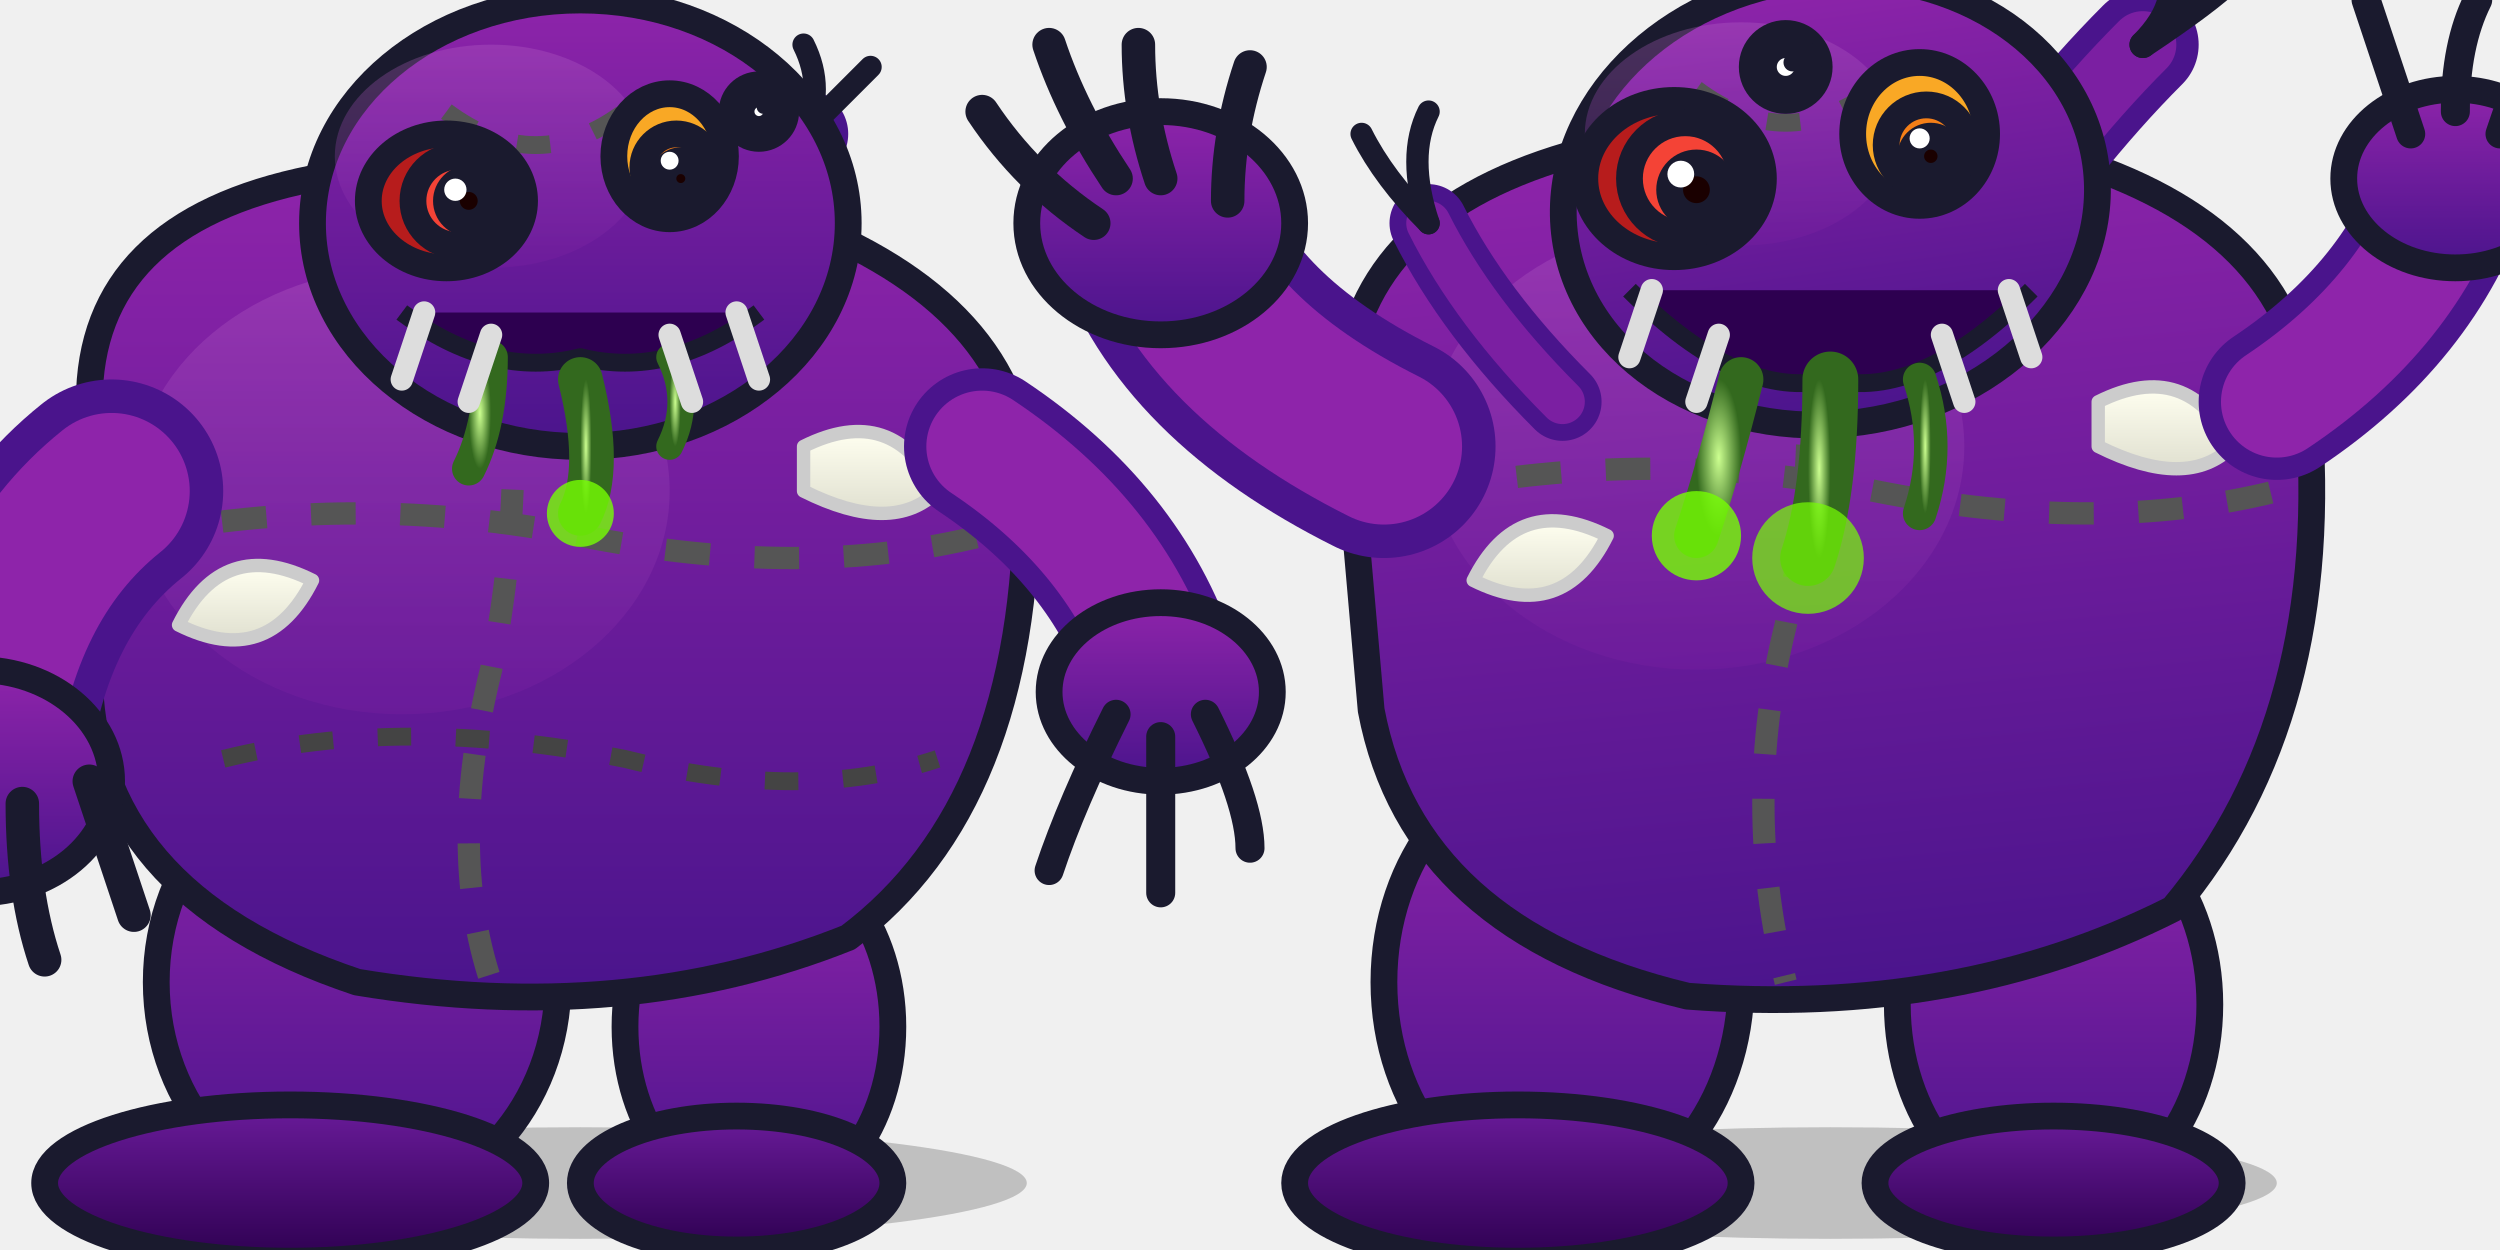
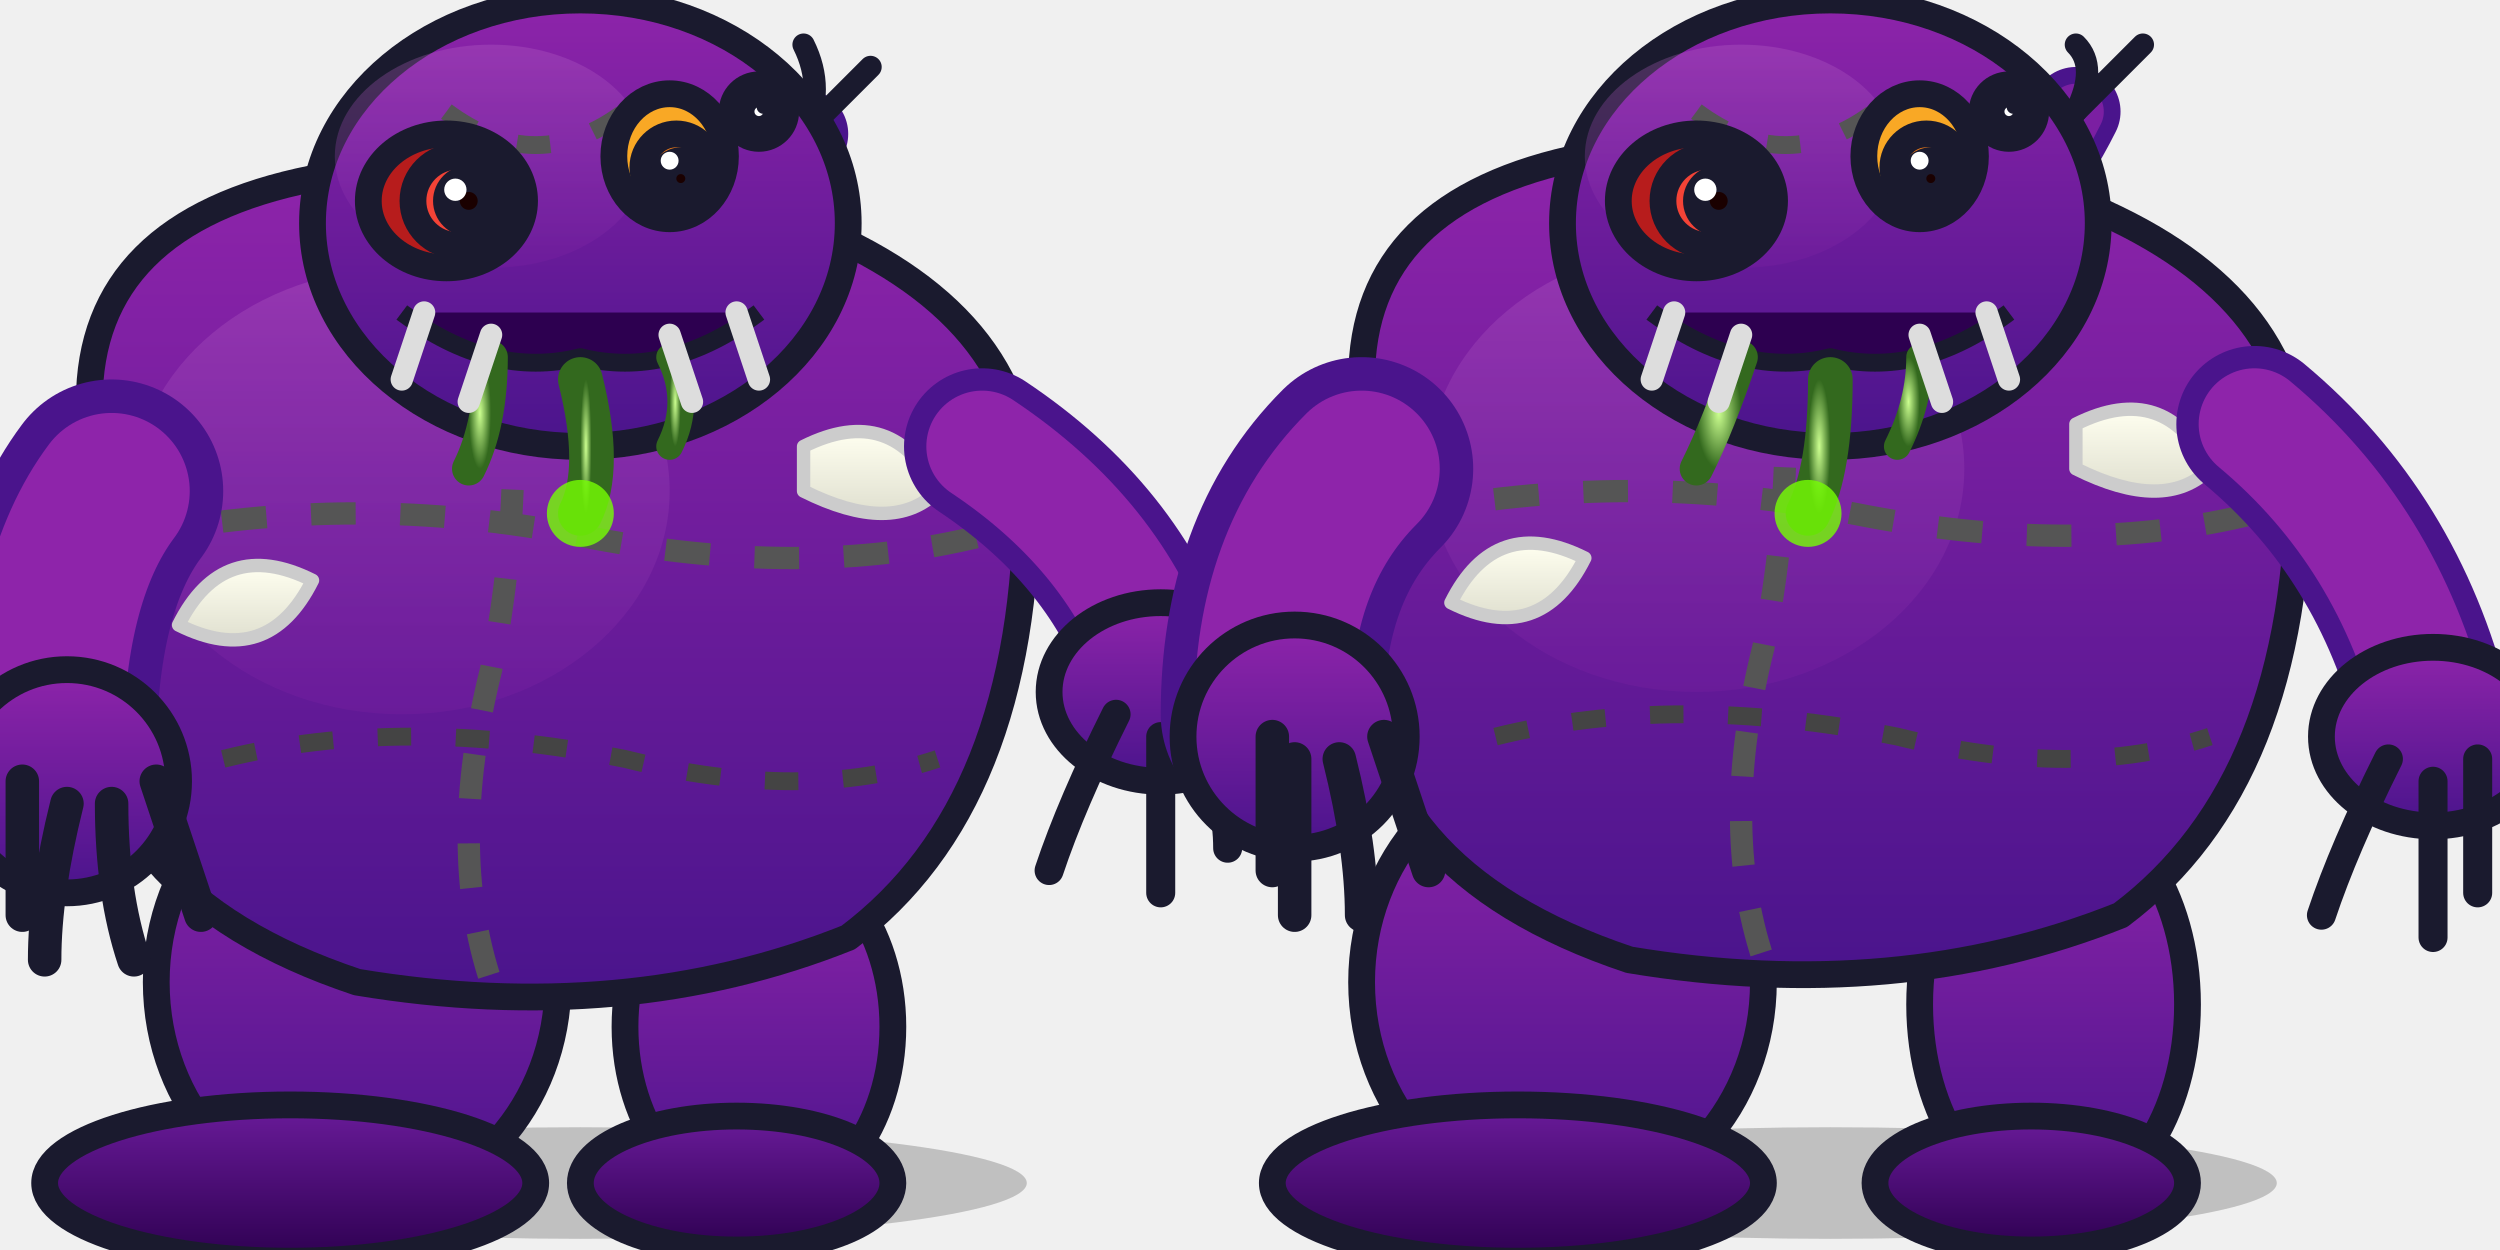
- <svg xmlns="http://www.w3.org/2000/svg" viewBox="0 0 112 56" width="112" height="56" shape-rendering="geometricPrecision">
+ <svg xmlns="http://www.w3.org/2000/svg" viewBox="0 0 112 56" width="448" height="224" shape-rendering="geometricPrecision">
  <defs>
    <linearGradient id="ab-flesh" x1="0" y1="0" x2="0" y2="1">
      <stop offset="0%" stop-color="#8e24aa" />
      <stop offset="100%" stop-color="#4a148c" />
    </linearGradient>
    <linearGradient id="ab-flesh-hi" x1="0" y1="0" x2="0" y2="1">
      <stop offset="0%" stop-color="#ba68c8" />
      <stop offset="100%" stop-color="#7b1fa2" />
    </linearGradient>
    <linearGradient id="ab-flesh-dark" x1="0" y1="0" x2="0" y2="1">
      <stop offset="0%" stop-color="#6a1b9a" />
      <stop offset="100%" stop-color="#2d0050" />
    </linearGradient>
    <radialGradient id="ab-drool" cx="0.5" cy="0.5" r="0.5">
      <stop offset="0%" stop-color="#ccff90" />
      <stop offset="100%" stop-color="#33691e" />
    </radialGradient>
    <linearGradient id="ab-bone" x1="0" y1="0" x2="0" y2="1">
      <stop offset="0%" stop-color="#fffff0" />
      <stop offset="100%" stop-color="#e0e0d0" />
    </linearGradient>
  </defs>
  <g stroke="#1a1a2e" stroke-width="1.2" stroke-linejoin="round">
    <ellipse cx="26" cy="53" rx="20" ry="2.5" fill="#000" opacity="0.2" stroke="none" />
    <ellipse cx="16" cy="44" rx="9" ry="10" fill="url(#ab-flesh)" />
    <ellipse cx="34" cy="46" rx="6" ry="8" fill="url(#ab-flesh)" />
    <ellipse cx="13" cy="53" rx="11" ry="3.5" fill="url(#ab-flesh-dark)" />
    <ellipse cx="33" cy="53" rx="7" ry="3" fill="url(#ab-flesh-dark)" />
    <path d="M4,18 Q4,10 14,8 Q24,6 36,10 Q46,14 46,22 Q46,36 38,42 Q28,46 16,44 Q4,40 4,30 Q4,24 4,18Z" fill="url(#ab-flesh)" />
    <ellipse cx="18" cy="22" rx="12" ry="10" fill="url(#ab-flesh-hi)" opacity="0.3" stroke="none" />
    <path d="M8,28 Q10,24 14,26 Q12,30 8,28Z" fill="url(#ab-bone)" stroke="#ccc" stroke-width="0.6" />
    <path d="M36,20 Q40,18 42,22 Q40,24 36,22 Q36,20 36,20Z" fill="url(#ab-bone)" stroke="#ccc" stroke-width="0.6" />
    <path d="M22,10 Q24,20 22,30 Q20,38 22,44" stroke="#555" stroke-width="1" fill="none" stroke-dasharray="2,2" />
    <path d="M6,24 Q16,22 26,24 Q36,26 44,24" stroke="#555" stroke-width="1" fill="none" stroke-dasharray="2,2" />
    <path d="M10,34 Q18,32 28,34 Q36,36 42,34" stroke="#444" stroke-width="0.8" fill="none" stroke-dasharray="1.5,2" />
-     <path d="M5,22 Q0,26 -1,34" stroke="#4a148c" stroke-width="10" fill="none" stroke-linecap="round" />
-     <path d="M5,22 Q0,26 -1,34" stroke="#8e24aa" stroke-width="7" fill="none" stroke-linecap="round" />
-     <ellipse cx="-1" cy="35" rx="6" ry="5" fill="url(#ab-flesh)" />
-     <path d="M-4,35 Q-6,38 -7,42" stroke="#1a1a2e" stroke-width="1.5" fill="none" stroke-linecap="round" />
-     <path d="M-2,36 Q-3,40 -3,43" stroke="#1a1a2e" stroke-width="1.5" fill="none" stroke-linecap="round" />
-     <path d="M1,36 Q1,40 2,43" stroke="#1a1a2e" stroke-width="1.5" fill="none" stroke-linecap="round" />
-     <path d="M4,35 Q5,38 6,41" stroke="#1a1a2e" stroke-width="1.5" fill="none" stroke-linecap="round" />
+     <path d="M5,22 Q2,26 2,34" stroke="#4a148c" stroke-width="10" fill="none" stroke-linecap="round" />
+     <path d="M5,22 Q2,26 2,34" stroke="#8e24aa" stroke-width="7" fill="none" stroke-linecap="round" />
+     <ellipse cx="3" cy="35" rx="5" ry="5" fill="url(#ab-flesh)" />
+     <path d="M1,35 Q1,38 1,41" stroke="#1a1a2e" stroke-width="1.5" fill="none" stroke-linecap="round" />
+     <path d="M3,36 Q2,40 2,43" stroke="#1a1a2e" stroke-width="1.5" fill="none" stroke-linecap="round" />
+     <path d="M5,36 Q5,40 6,43" stroke="#1a1a2e" stroke-width="1.5" fill="none" stroke-linecap="round" />
+     <path d="M7,35 Q8,38 9,41" stroke="#1a1a2e" stroke-width="1.5" fill="none" stroke-linecap="round" />
    <path d="M44,20 Q50,24 52,30" stroke="#4a148c" stroke-width="7" fill="none" stroke-linecap="round" />
    <path d="M44,20 Q50,24 52,30" stroke="#8e24aa" stroke-width="5" fill="none" stroke-linecap="round" />
    <ellipse cx="52" cy="31" rx="5" ry="4" fill="url(#ab-flesh)" />
    <path d="M50,32 Q48,36 47,39" stroke="#1a1a2e" stroke-width="1.3" fill="none" stroke-linecap="round" />
    <path d="M52,33 Q52,37 52,40" stroke="#1a1a2e" stroke-width="1.3" fill="none" stroke-linecap="round" />
-     <path d="M54,32 Q56,36 56,38" stroke="#1a1a2e" stroke-width="1.3" fill="none" stroke-linecap="round" />
+     <path d="M54,32 Q55,36 55,38" stroke="#1a1a2e" stroke-width="1.3" fill="none" stroke-linecap="round" />
    <path d="M30,14 Q34,10 36,6" stroke="#4a148c" stroke-width="4" fill="none" stroke-linecap="round" />
    <path d="M30,14 Q34,10 36,6" stroke="#7b1fa2" stroke-width="2.5" fill="none" stroke-linecap="round" />
    <path d="M36,6 Q38,4 39,3" stroke="#1a1a2e" stroke-width="1" fill="none" stroke-linecap="round" />
    <path d="M36,6 Q37,4 36,2" stroke="#1a1a2e" stroke-width="1" fill="none" stroke-linecap="round" />
    <ellipse cx="26" cy="10" rx="12" ry="10" fill="url(#ab-flesh)" />
    <ellipse cx="22" cy="7" rx="7" ry="5" fill="url(#ab-flesh-hi)" opacity="0.3" stroke="none" />
    <path d="M20,5 Q24,8 28,5" stroke="#555" stroke-width="0.8" fill="none" stroke-dasharray="1.5,2" />
    <ellipse cx="20" cy="9" rx="3.5" ry="3" fill="#b71c1c" />
    <circle cx="20.5" cy="9" r="2" fill="#f44336" />
    <circle cx="21" cy="9" r="1" fill="#1a0000" />
    <circle cx="20.4" cy="8.5" r="0.5" fill="#fff" stroke="none" />
    <ellipse cx="30" cy="7" rx="2.5" ry="2.8" fill="#f9a825" />
    <circle cx="30.3" cy="7.5" r="1.5" fill="#f57f17" />
    <circle cx="30.5" cy="8" r="0.8" fill="#1a0000" />
    <circle cx="30" cy="7.2" r="0.4" fill="#fff" stroke="none" />
    <circle cx="34" cy="5" r="1.2" fill="#1a1a2e" />
    <circle cx="34" cy="5" r="0.8" fill="#fff" />
    <circle cx="34.2" cy="4.8" r="0.3" fill="#1a1a2e" stroke="none" />
    <path d="M18,14 Q22,17 26,16 Q30,17 34,14" fill="#2d0050" stroke="#1a1a2e" stroke-width="0.8" />
    <path d="M22,16 Q22,19 21,21" stroke="url(#ab-drool)" stroke-width="1.5" fill="none" stroke-linecap="round" />
    <path d="M26,17 Q27,21 26,23" stroke="url(#ab-drool)" stroke-width="2" fill="none" stroke-linecap="round" />
    <circle cx="26" cy="23" r="1.5" fill="#76ff03" opacity="0.8" stroke="none" />
    <path d="M30,16 Q31,18 30,20" stroke="url(#ab-drool)" stroke-width="1.2" fill="none" stroke-linecap="round" />
    <path d="M19,14 L18,17" stroke="#ddd" stroke-width="1" fill="none" stroke-linecap="round" />
    <path d="M22,15 L21,18" stroke="#ddd" stroke-width="1" fill="none" stroke-linecap="round" />
    <path d="M33,14 L34,17" stroke="#ddd" stroke-width="1" fill="none" stroke-linecap="round" />
    <path d="M30,15 L31,18" stroke="#ddd" stroke-width="1" fill="none" stroke-linecap="round" />
  </g>
  <g transform="translate(56,0)" stroke="#1a1a2e" stroke-width="1.2" stroke-linejoin="round">
    <ellipse cx="26" cy="53" rx="20" ry="2.5" fill="#000" opacity="0.2" stroke="none" />
-     <ellipse cx="14" cy="44" rx="8" ry="10" fill="url(#ab-flesh)" />
-     <ellipse cx="36" cy="45" rx="7" ry="9" fill="url(#ab-flesh)" />
-     <ellipse cx="12" cy="53" rx="10" ry="3.5" fill="url(#ab-flesh-dark)" />
-     <ellipse cx="36" cy="53" rx="8" ry="3" fill="url(#ab-flesh-dark)" />
-     <path d="M5,16 Q6,8 16,6 Q26,4 38,8 Q48,12 48,20 Q48,34 40,42 Q30,46 18,44 Q6,40 5,30 Q5,22 5,16Z" fill="url(#ab-flesh)" transform="rotate(-5,26,26)" />
-     <ellipse cx="20" cy="20" rx="12" ry="10" fill="url(#ab-flesh-hi)" opacity="0.3" stroke="none" />
-     <path d="M10,26 Q12,22 16,24 Q14,28 10,26Z" fill="url(#ab-bone)" stroke="#ccc" stroke-width="0.6" />
-     <path d="M38,18 Q42,16 44,20 Q42,22 38,20 Q38,18 38,18Z" fill="url(#ab-bone)" stroke="#ccc" stroke-width="0.6" />
-     <path d="M24,8 Q26,18 24,28 Q22,36 24,44" stroke="#555" stroke-width="1" fill="none" stroke-dasharray="2,2" />
-     <path d="M8,22 Q18,20 28,22 Q38,24 46,22" stroke="#555" stroke-width="1" fill="none" stroke-dasharray="2,2" />
-     <path d="M6,20 Q-2,16 -4,10" stroke="#4a148c" stroke-width="10" fill="none" stroke-linecap="round" />
-     <path d="M6,20 Q-2,16 -4,10" stroke="#8e24aa" stroke-width="7" fill="none" stroke-linecap="round" />
-     <ellipse cx="-4" cy="10" rx="6" ry="5" fill="url(#ab-flesh)" />
-     <path d="M-7,10 Q-10,8 -12,5" stroke="#1a1a2e" stroke-width="1.5" fill="none" stroke-linecap="round" />
-     <path d="M-6,8 Q-8,5 -9,2" stroke="#1a1a2e" stroke-width="1.5" fill="none" stroke-linecap="round" />
-     <path d="M-4,8 Q-5,5 -5,2" stroke="#1a1a2e" stroke-width="1.5" fill="none" stroke-linecap="round" />
-     <path d="M-1,9 Q-1,6 0,3" stroke="#1a1a2e" stroke-width="1.5" fill="none" stroke-linecap="round" />
-     <path d="M46,18 Q52,14 54,8" stroke="#4a148c" stroke-width="7" fill="none" stroke-linecap="round" />
-     <path d="M46,18 Q52,14 54,8" stroke="#8e24aa" stroke-width="5" fill="none" stroke-linecap="round" />
-     <ellipse cx="54" cy="8" rx="5" ry="4" fill="url(#ab-flesh)" />
-     <path d="M52,6 Q51,3 50,0" stroke="#1a1a2e" stroke-width="1.3" fill="none" stroke-linecap="round" />
-     <path d="M54,5 Q54,2 55,0" stroke="#1a1a2e" stroke-width="1.3" fill="none" stroke-linecap="round" />
-     <path d="M56,6 Q57,3 58,1" stroke="#1a1a2e" stroke-width="1.3" fill="none" stroke-linecap="round" />
-     <path d="M32,12 Q36,6 40,2" stroke="#4a148c" stroke-width="5" fill="none" stroke-linecap="round" />
-     <path d="M32,12 Q36,6 40,2" stroke="#7b1fa2" stroke-width="3" fill="none" stroke-linecap="round" />
-     <path d="M40,2 Q43,0 44,-1" stroke="#1a1a2e" stroke-width="1.2" fill="none" stroke-linecap="round" />
-     <path d="M40,2 Q42,0 41,-2" stroke="#1a1a2e" stroke-width="1.2" fill="none" stroke-linecap="round" />
-     <path d="M14,18 Q10,14 8,10" stroke="#4a148c" stroke-width="3.5" fill="none" stroke-linecap="round" />
-     <path d="M14,18 Q10,14 8,10" stroke="#7b1fa2" stroke-width="2" fill="none" stroke-linecap="round" />
-     <path d="M8,10 Q6,8 5,6" stroke="#1a1a2e" stroke-width="1" fill="none" stroke-linecap="round" />
-     <path d="M8,10 Q7,7 8,5" stroke="#1a1a2e" stroke-width="1" fill="none" stroke-linecap="round" />
-     <ellipse cx="26" cy="9" rx="12" ry="10" fill="url(#ab-flesh)" transform="rotate(-8,26,9)" />
-     <ellipse cx="22" cy="6" rx="7" ry="5" fill="url(#ab-flesh-hi)" opacity="0.3" stroke="none" />
-     <path d="M20,4 Q24,7 28,4" stroke="#555" stroke-width="0.8" fill="none" stroke-dasharray="1.5,2" />
-     <ellipse cx="19" cy="8" rx="4" ry="3.5" fill="#b71c1c" />
-     <circle cx="19.5" cy="8" r="2.5" fill="#f44336" />
-     <circle cx="20" cy="8.5" r="1.2" fill="#1a0000" />
-     <circle cx="19.3" cy="7.8" r="0.6" fill="#fff" stroke="none" />
-     <ellipse cx="30" cy="6" rx="3" ry="3.2" fill="#f9a825" />
-     <circle cx="30.3" cy="6.5" r="1.8" fill="#f57f17" />
-     <circle cx="30.5" cy="7" r="0.9" fill="#1a0000" />
-     <circle cx="30" cy="6.2" r="0.45" fill="#fff" stroke="none" />
-     <circle cx="24" cy="3" r="1.5" fill="#1a1a2e" />
-     <circle cx="24" cy="3" r="1" fill="#fff" />
-     <circle cx="24.3" cy="2.8" r="0.4" fill="#1a1a2e" stroke="none" />
-     <path d="M17,13 Q22,18 26,17 Q30,18 35,13" fill="#2d0050" stroke="#1a1a2e" stroke-width="0.8" />
-     <path d="M22,17 Q21,21 20,24" stroke="url(#ab-drool)" stroke-width="2" fill="none" stroke-linecap="round" />
-     <circle cx="20" cy="24" r="2" fill="#76ff03" opacity="0.8" stroke="none" />
-     <path d="M26,17 Q26,22 25,25" stroke="url(#ab-drool)" stroke-width="2.5" fill="none" stroke-linecap="round" />
-     <circle cx="25" cy="25" r="2.5" fill="#76ff03" opacity="0.7" stroke="none" />
-     <path d="M30,17 Q31,20 30,23" stroke="url(#ab-drool)" stroke-width="1.5" fill="none" stroke-linecap="round" />
-     <path d="M18,13 L17,16" stroke="#ddd" stroke-width="1" fill="none" stroke-linecap="round" />
-     <path d="M21,15 L20,18" stroke="#ddd" stroke-width="1" fill="none" stroke-linecap="round" />
-     <path d="M34,13 L35,16" stroke="#ddd" stroke-width="1" fill="none" stroke-linecap="round" />
-     <path d="M31,15 L32,18" stroke="#ddd" stroke-width="1" fill="none" stroke-linecap="round" />
+     <ellipse cx="14" cy="44" rx="9" ry="10" fill="url(#ab-flesh)" />
+     <ellipse cx="36" cy="45" rx="6" ry="9" fill="url(#ab-flesh)" />
+     <ellipse cx="12" cy="53" rx="11" ry="3.5" fill="url(#ab-flesh-dark)" />
+     <ellipse cx="35" cy="53" rx="7" ry="3" fill="url(#ab-flesh-dark)" />
+     <path d="M5,17 Q5,9 15,7 Q25,5 37,9 Q47,13 47,21 Q47,35 39,41 Q29,45 17,43 Q5,39 5,29 Q5,23 5,17Z" fill="url(#ab-flesh)" />
+     <ellipse cx="20" cy="21" rx="12" ry="10" fill="url(#ab-flesh-hi)" opacity="0.3" stroke="none" />
+     <path d="M9,27 Q11,23 15,25 Q13,29 9,27Z" fill="url(#ab-bone)" stroke="#ccc" stroke-width="0.6" />
+     <path d="M37,19 Q41,17 43,21 Q41,23 37,21 Q37,19 37,19Z" fill="url(#ab-bone)" stroke="#ccc" stroke-width="0.6" />
+     <path d="M23,9 Q25,19 23,29 Q21,37 23,43" stroke="#555" stroke-width="1" fill="none" stroke-dasharray="2,2" />
+     <path d="M7,23 Q17,21 27,23 Q37,25 45,23" stroke="#555" stroke-width="1" fill="none" stroke-dasharray="2,2" />
+     <path d="M11,33 Q19,31 29,33 Q37,35 43,33" stroke="#444" stroke-width="0.8" fill="none" stroke-dasharray="1.5,2" />
+     <path d="M5,21 Q1,25 1,32" stroke="#4a148c" stroke-width="10" fill="none" stroke-linecap="round" />
+     <path d="M5,21 Q1,25 1,32" stroke="#8e24aa" stroke-width="7" fill="none" stroke-linecap="round" />
+     <ellipse cx="2" cy="33" rx="5" ry="5" fill="url(#ab-flesh)" />
+     <path d="M1,33 Q1,36 1,39" stroke="#1a1a2e" stroke-width="1.5" fill="none" stroke-linecap="round" />
+     <path d="M2,34 Q2,38 2,41" stroke="#1a1a2e" stroke-width="1.5" fill="none" stroke-linecap="round" />
+     <path d="M4,34 Q5,38 5,41" stroke="#1a1a2e" stroke-width="1.5" fill="none" stroke-linecap="round" />
+     <path d="M6,33 Q7,36 8,39" stroke="#1a1a2e" stroke-width="1.5" fill="none" stroke-linecap="round" />
+     <path d="M45,19 Q51,24 53,32" stroke="#4a148c" stroke-width="7" fill="none" stroke-linecap="round" />
+     <path d="M45,19 Q51,24 53,32" stroke="#8e24aa" stroke-width="5" fill="none" stroke-linecap="round" />
+     <ellipse cx="53" cy="33" rx="5" ry="4" fill="url(#ab-flesh)" />
+     <path d="M51,34 Q49,38 48,41" stroke="#1a1a2e" stroke-width="1.3" fill="none" stroke-linecap="round" />
+     <path d="M53,35 Q53,39 53,42" stroke="#1a1a2e" stroke-width="1.3" fill="none" stroke-linecap="round" />
+     <path d="M55,34 Q55,38 55,40" stroke="#1a1a2e" stroke-width="1.3" fill="none" stroke-linecap="round" />
+     <path d="M31,13 Q35,9 37,5" stroke="#4a148c" stroke-width="4" fill="none" stroke-linecap="round" />
+     <path d="M31,13 Q35,9 37,5" stroke="#7b1fa2" stroke-width="2.5" fill="none" stroke-linecap="round" />
+     <path d="M37,5 Q39,3 40,2" stroke="#1a1a2e" stroke-width="1" fill="none" stroke-linecap="round" />
+     <path d="M37,5 Q38,3 37,2" stroke="#1a1a2e" stroke-width="1" fill="none" stroke-linecap="round" />
+     <ellipse cx="26" cy="10" rx="12" ry="10" fill="url(#ab-flesh)" />
+     <ellipse cx="22" cy="7" rx="7" ry="5" fill="url(#ab-flesh-hi)" opacity="0.3" stroke="none" />
+     <path d="M20,5 Q24,8 28,5" stroke="#555" stroke-width="0.8" fill="none" stroke-dasharray="1.5,2" />
+     <ellipse cx="20" cy="9" rx="3.5" ry="3" fill="#b71c1c" />
+     <circle cx="20.5" cy="9" r="2" fill="#f44336" />
+     <circle cx="21" cy="9" r="1" fill="#1a0000" />
+     <circle cx="20.4" cy="8.5" r="0.5" fill="#fff" stroke="none" />
+     <ellipse cx="30" cy="7" rx="2.5" ry="2.8" fill="#f9a825" />
+     <circle cx="30.3" cy="7.5" r="1.5" fill="#f57f17" />
+     <circle cx="30.5" cy="8" r="0.8" fill="#1a0000" />
+     <circle cx="30" cy="7.2" r="0.4" fill="#fff" stroke="none" />
+     <circle cx="34" cy="5" r="1.2" fill="#1a1a2e" />
+     <circle cx="34" cy="5" r="0.8" fill="#fff" />
+     <circle cx="34.2" cy="4.8" r="0.3" fill="#1a1a2e" stroke="none" />
+     <path d="M18,14 Q22,17 26,16 Q30,17 34,14" fill="#2d0050" stroke="#1a1a2e" stroke-width="0.8" />
+     <path d="M22,16 Q21,19 20,21" stroke="url(#ab-drool)" stroke-width="1.5" fill="none" stroke-linecap="round" />
+     <path d="M26,17 Q26,21 25,23" stroke="url(#ab-drool)" stroke-width="2" fill="none" stroke-linecap="round" />
+     <circle cx="25" cy="23" r="1.5" fill="#76ff03" opacity="0.8" stroke="none" />
+     <path d="M30,16 Q30,18 29,20" stroke="url(#ab-drool)" stroke-width="1.2" fill="none" stroke-linecap="round" />
+     <path d="M19,14 L18,17" stroke="#ddd" stroke-width="1" fill="none" stroke-linecap="round" />
+     <path d="M22,15 L21,18" stroke="#ddd" stroke-width="1" fill="none" stroke-linecap="round" />
+     <path d="M33,14 L34,17" stroke="#ddd" stroke-width="1" fill="none" stroke-linecap="round" />
+     <path d="M30,15 L31,18" stroke="#ddd" stroke-width="1" fill="none" stroke-linecap="round" />
  </g>
</svg>
